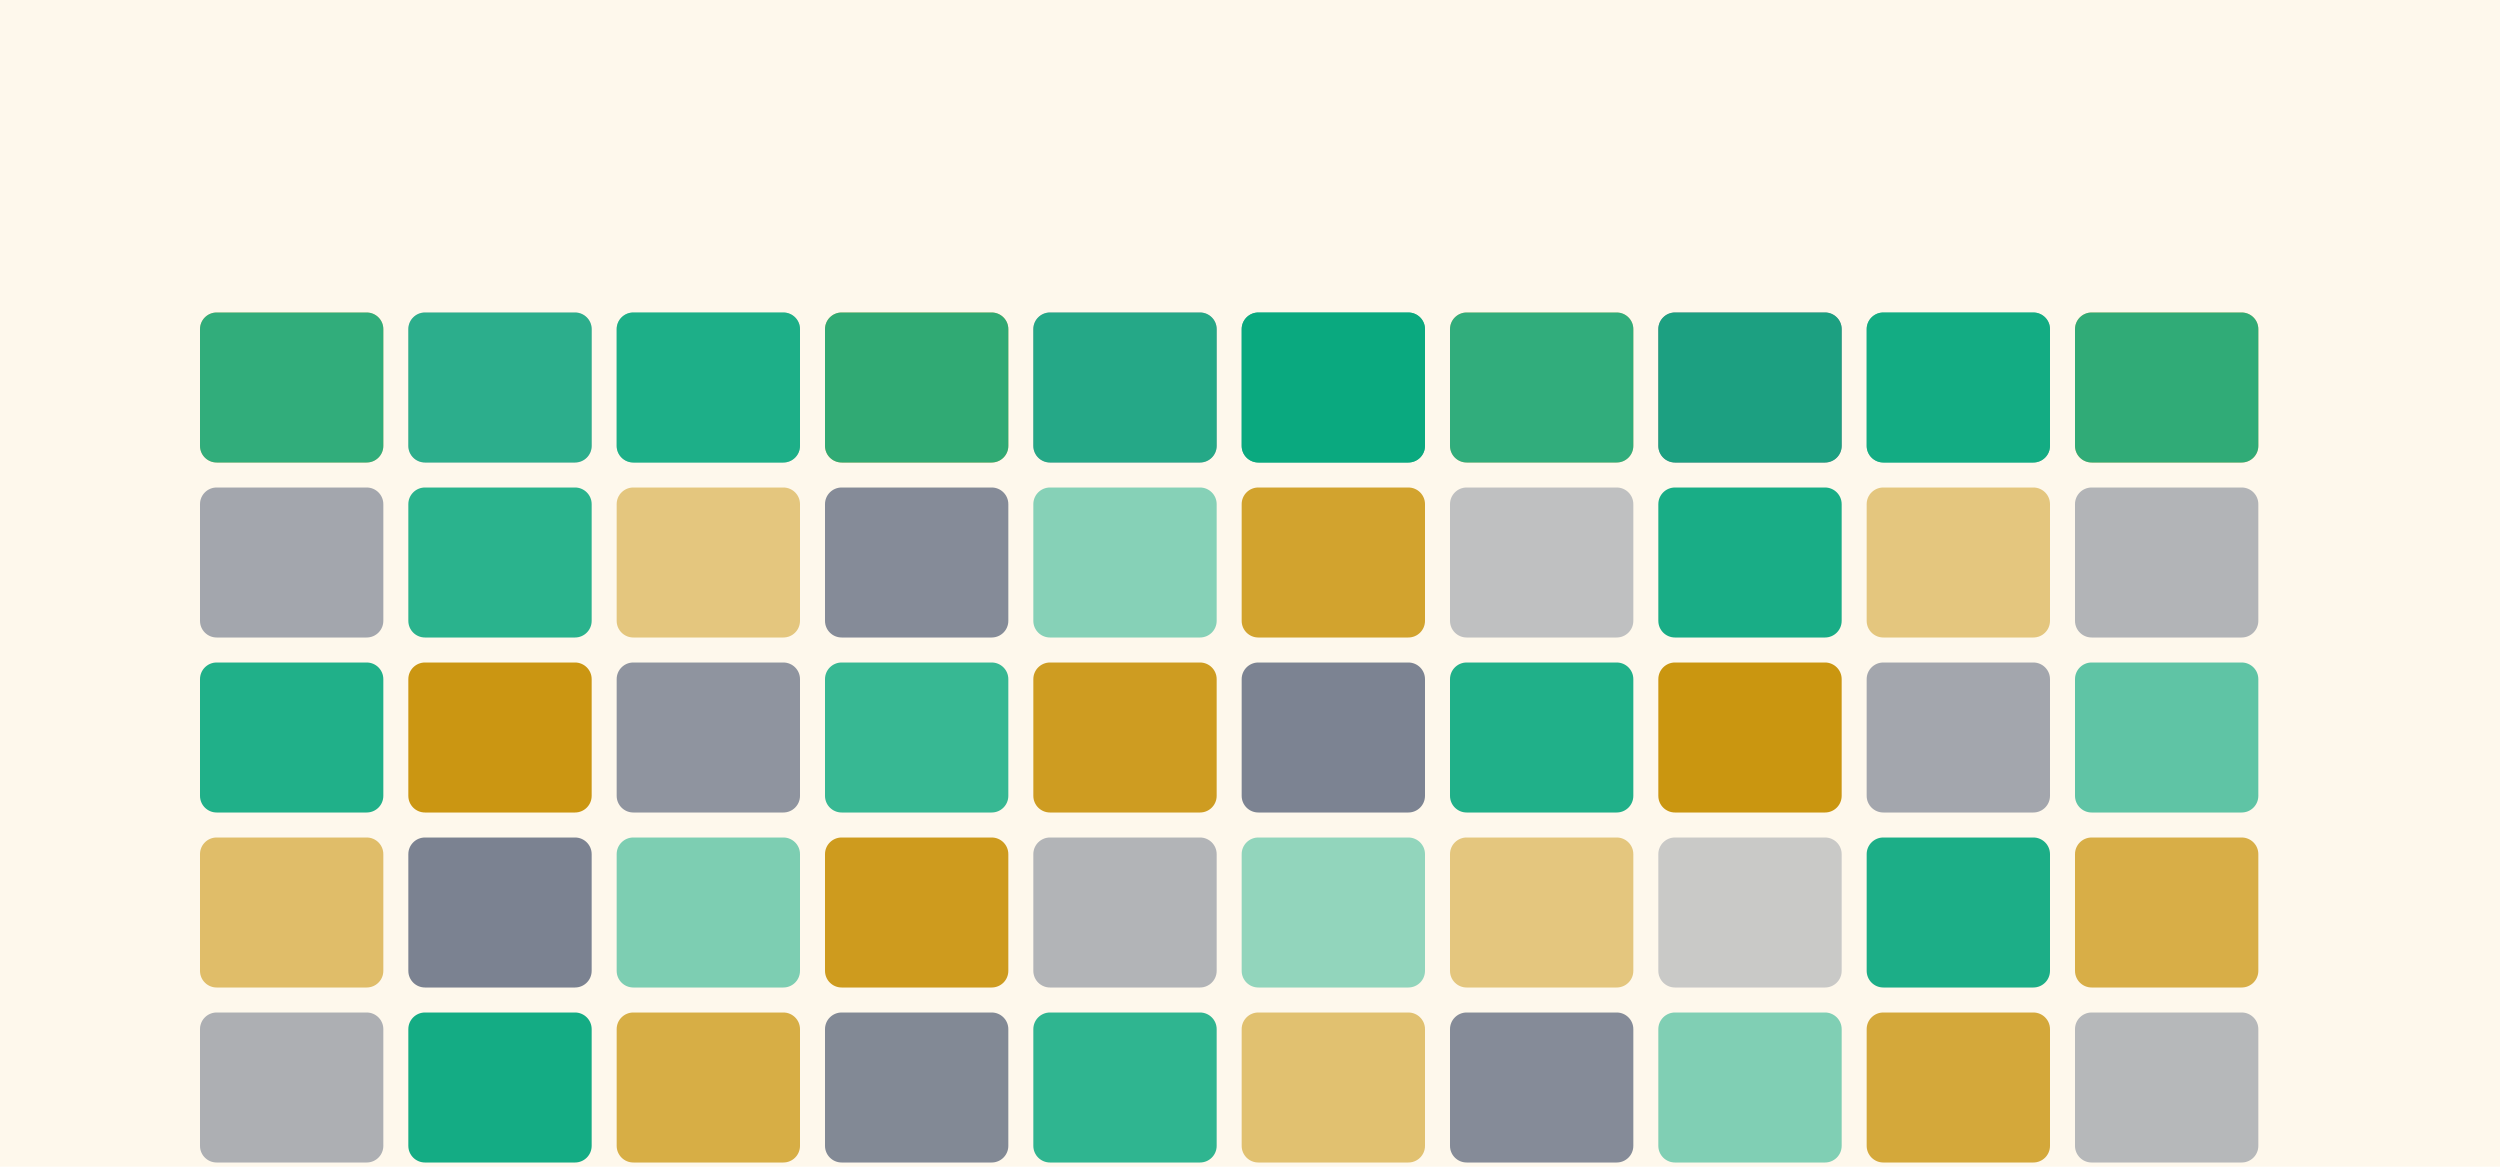
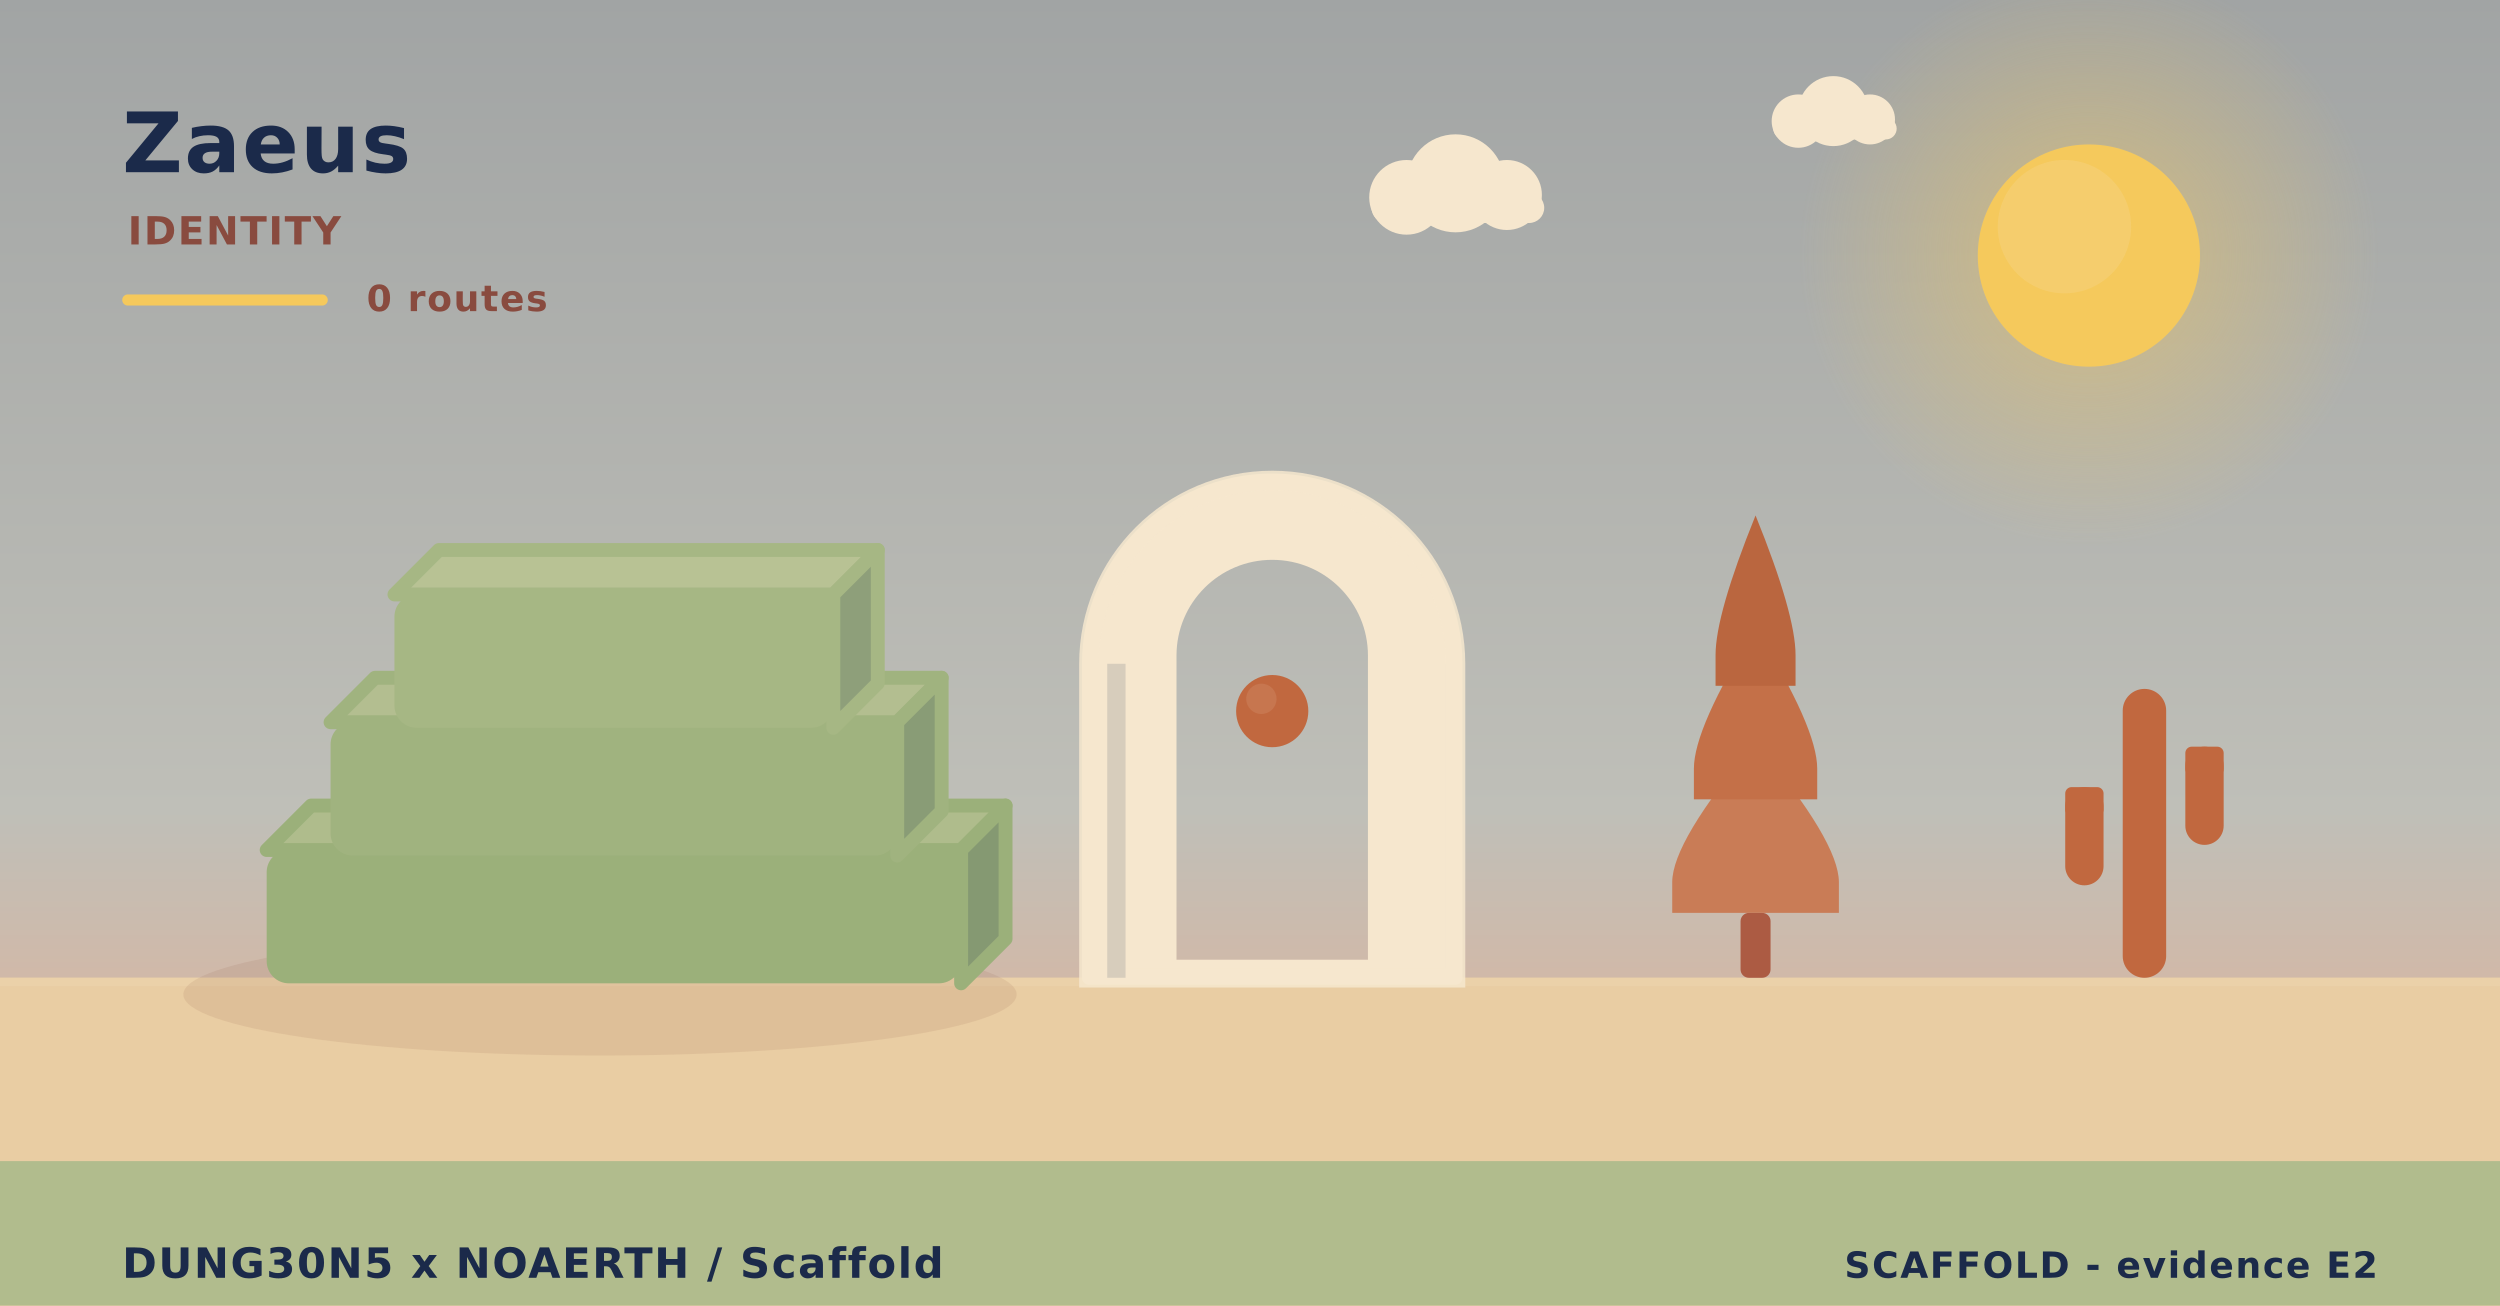
- <svg xmlns="http://www.w3.org/2000/svg" viewBox="0 0 1200 560" width="1200" height="560" role="img" aria-label="Zaeus hero">
-   <rect width="1200" height="560" fill="#fef8ec" />
-   <defs>
-     <linearGradient id="gh" x1="0" y1="0" x2="1" y2="1">
-       <stop offset="0%" stop-color="#c78f02" />
-       <stop offset="100%" stop-color="#6e7788" />
-     </linearGradient>
-   </defs>
-   <rect x="96.00" y="150.00" width="88.00" height="72.00" rx="8.00" fill="#c78f02" opacity="0.52" />
-   <rect x="196.00" y="150.00" width="88.00" height="72.00" rx="8.00" fill="#6e7788" opacity="0.36" />
-   <rect x="296.00" y="150.00" width="88.00" height="72.00" rx="8.00" fill="#05a77d" opacity="0.52" />
-   <rect x="396.00" y="150.00" width="88.00" height="72.00" rx="8.00" fill="#c78f02" opacity="0.66" />
-   <rect x="496.00" y="150.00" width="88.00" height="72.00" rx="8.00" fill="#6e7788" opacity="0.61" />
-   <rect x="596.00" y="150.00" width="88.00" height="72.00" rx="8.00" fill="#05a77d" opacity="0.90" />
-   <rect x="696.00" y="150.00" width="88.00" height="72.00" rx="8.00" fill="#c78f02" opacity="0.50" />
-   <rect x="796.00" y="150.00" width="88.00" height="72.00" rx="8.00" fill="#6e7788" opacity="0.93" />
-   <rect x="896.00" y="150.00" width="88.00" height="72.00" rx="8.00" fill="#05a77d" opacity="0.73" />
-   <rect x="996.00" y="150.00" width="88.00" height="72.00" rx="8.00" fill="#c78f02" opacity="0.60" />
-   <rect x="96.00" y="234.00" width="88.00" height="72.00" rx="8.00" fill="#6e7788" opacity="0.63" />
-   <rect x="196.00" y="234.00" width="88.00" height="72.00" rx="8.00" fill="#05a77d" opacity="0.85" />
-   <rect x="296.00" y="234.00" width="88.00" height="72.00" rx="8.00" fill="#c78f02" opacity="0.47" />
-   <rect x="396.00" y="234.00" width="88.00" height="72.00" rx="8.00" fill="#6e7788" opacity="0.84" />
-   <rect x="496.00" y="234.00" width="88.00" height="72.00" rx="8.00" fill="#05a77d" opacity="0.48" />
-   <rect x="596.00" y="234.00" width="88.00" height="72.00" rx="8.00" fill="#c78f02" opacity="0.81" />
-   <rect x="696.00" y="234.00" width="88.00" height="72.00" rx="8.00" fill="#6e7788" opacity="0.43" />
-   <rect x="796.00" y="234.00" width="88.00" height="72.00" rx="8.00" fill="#05a77d" opacity="0.92" />
-   <rect x="896.00" y="234.00" width="88.00" height="72.00" rx="8.00" fill="#c78f02" opacity="0.47" />
-   <rect x="996.00" y="234.00" width="88.00" height="72.00" rx="8.00" fill="#6e7788" opacity="0.53" />
-   <rect x="96.00" y="318.00" width="88.00" height="72.00" rx="8.00" fill="#05a77d" opacity="0.89" />
-   <rect x="196.00" y="318.00" width="88.00" height="72.00" rx="8.00" fill="#c78f02" opacity="0.93" />
-   <rect x="296.00" y="318.00" width="88.00" height="72.00" rx="8.00" fill="#6e7788" opacity="0.77" />
-   <rect x="396.00" y="318.00" width="88.00" height="72.00" rx="8.00" fill="#05a77d" opacity="0.80" />
-   <rect x="496.00" y="318.00" width="88.00" height="72.00" rx="8.00" fill="#c78f02" opacity="0.87" />
-   <rect x="596.00" y="318.00" width="88.00" height="72.00" rx="8.00" fill="#6e7788" opacity="0.90" />
-   <rect x="696.00" y="318.00" width="88.00" height="72.00" rx="8.00" fill="#05a77d" opacity="0.89" />
-   <rect x="796.00" y="318.00" width="88.00" height="72.00" rx="8.00" fill="#c78f02" opacity="0.94" />
-   <rect x="896.00" y="318.00" width="88.00" height="72.00" rx="8.00" fill="#6e7788" opacity="0.63" />
-   <rect x="996.00" y="318.00" width="88.00" height="72.00" rx="8.00" fill="#05a77d" opacity="0.64" />
-   <rect x="96.00" y="402.00" width="88.00" height="72.00" rx="8.00" fill="#c78f02" opacity="0.56" />
-   <rect x="196.00" y="402.00" width="88.00" height="72.00" rx="8.00" fill="#6e7788" opacity="0.91" />
-   <rect x="296.00" y="402.00" width="88.00" height="72.00" rx="8.00" fill="#05a77d" opacity="0.52" />
-   <rect x="396.00" y="402.00" width="88.00" height="72.00" rx="8.00" fill="#c78f02" opacity="0.88" />
-   <rect x="496.00" y="402.00" width="88.00" height="72.00" rx="8.00" fill="#6e7788" opacity="0.53" />
-   <rect x="596.00" y="402.00" width="88.00" height="72.00" rx="8.00" fill="#05a77d" opacity="0.43" />
-   <rect x="696.00" y="402.00" width="88.00" height="72.00" rx="8.00" fill="#c78f02" opacity="0.47" />
-   <rect x="796.00" y="402.00" width="88.00" height="72.00" rx="8.00" fill="#6e7788" opacity="0.37" />
-   <rect x="896.00" y="402.00" width="88.00" height="72.00" rx="8.00" fill="#05a77d" opacity="0.91" />
-   <rect x="996.00" y="402.00" width="88.00" height="72.00" rx="8.00" fill="#c78f02" opacity="0.70" />
-   <rect x="96.00" y="486.00" width="88.00" height="72.00" rx="8.00" fill="#6e7788" opacity="0.57" />
-   <rect x="196.00" y="486.00" width="88.00" height="72.00" rx="8.00" fill="#05a77d" opacity="0.94" />
-   <rect x="296.00" y="486.00" width="88.00" height="72.00" rx="8.00" fill="#c78f02" opacity="0.71" />
-   <rect x="396.00" y="486.00" width="88.00" height="72.00" rx="8.00" fill="#6e7788" opacity="0.86" />
-   <rect x="496.00" y="486.00" width="88.00" height="72.00" rx="8.00" fill="#05a77d" opacity="0.83" />
-   <rect x="596.00" y="486.00" width="88.00" height="72.00" rx="8.00" fill="#c78f02" opacity="0.53" />
-   <rect x="696.00" y="486.00" width="88.00" height="72.00" rx="8.00" fill="#6e7788" opacity="0.84" />
-   <rect x="796.00" y="486.00" width="88.00" height="72.00" rx="8.00" fill="#05a77d" opacity="0.51" />
-   <rect x="896.00" y="486.00" width="88.00" height="72.00" rx="8.00" fill="#c78f02" opacity="0.76" />
-   <rect x="996.00" y="486.00" width="88.00" height="72.00" rx="8.00" fill="#6e7788" opacity="0.50" />
+ <svg xmlns="http://www.w3.org/2000/svg" width="900" height="470" viewBox="0 0 900 470" role="img" aria-label="Zaeus - identity">
+   <linearGradient id="skyh" x1="0" y1="0" x2="0" y2="1">
+     <stop offset="0" stop-color="#a1a4a4" />
+     <stop offset="0.62" stop-color="#bfbfb8" />
+     <stop offset="1" stop-color="#f3ad8a" />
+   </linearGradient>
+   <rect width="900" height="470" fill="url(#skyh)" />
+   <radialGradient id="sunh">
+     <stop offset="0.35" stop-color="#f5c95c" stop-opacity="0.34" />
+     <stop offset="1" stop-color="#f5c95c" stop-opacity="0" />
+   </radialGradient>
+   <circle cx="752" cy="92" r="104" fill="url(#sunh)" />
+   <circle cx="752" cy="92" r="40" fill="#f5c95c" />
+   <circle cx="743.2" cy="81.6" r="24" fill="#f5d27e" opacity="0.5" />
  <g>
-     <rect x="96.00" y="150.00" width="88.00" height="72.00" rx="8.00" fill="#05a77d" opacity="0.80" />
-     <animate attributeName="opacity" values="0.25;1.0;0.25" dur="9.933s" begin="5.82s" repeatCount="indefinite" />
+     <circle cx="524" cy="66" r="17.64" fill="#f6e7ce" />
+     <circle cx="506.36" cy="71.04" r="13.44" fill="#f6e7ce" />
+     <circle cx="542.48" cy="70.2" r="12.6" fill="#f6e7ce" />
+     <rect x="493.76" y="69.36" width="62.16" height="10.92" rx="5.46" fill="#f6e7ce" />
+     <animateTransform attributeName="transform" type="translate" values="0 0;24 0;0 0" dur="36s" begin="0s" repeatCount="indefinite" />
  </g>
  <g>
-     <rect x="196.00" y="150.00" width="88.00" height="72.00" rx="8.00" fill="#05a77d" opacity="0.80" />
-     <animate attributeName="opacity" values="0.25;1.0;0.25" dur="9.933s" begin="6.14s" repeatCount="indefinite" />
+     <circle cx="660" cy="40" r="12.6" fill="#f6e7ce" />
+     <circle cx="647.4" cy="43.6" r="9.6" fill="#f6e7ce" />
+     <circle cx="673.2" cy="43" r="9" fill="#f6e7ce" />
+     <rect x="638.4" y="42.4" width="44.4" height="7.8" rx="3.9" fill="#f6e7ce" />
+     <animateTransform attributeName="transform" type="translate" values="0 0;-18 0;0 0" dur="46s" begin="3s" repeatCount="indefinite" />
+   </g>
+   <rect x="0" y="352" width="900" height="118" fill="#e9cda3" />
+   <rect x="0" y="352" width="900" height="3" fill="#ebd1a9" />
+   <text x="44" y="62" font-family="Verdana,DejaVu Sans,sans-serif" font-size="30" font-weight="700" letter-spacing="0.6" fill="#1b2a4a" text-anchor="start">Zaeus</text>
+   <text x="46" y="88" font-family="Verdana,DejaVu Sans,sans-serif" font-size="14" font-weight="700" letter-spacing="0.6" fill="#894b3f" text-anchor="start">IDENTITY</text>
+   <rect x="44" y="106" width="74" height="4" rx="2" fill="#f5c95c" />
+   <text x="132" y="112" font-family="Verdana,DejaVu Sans,sans-serif" font-size="13" font-weight="700" letter-spacing="0.6" fill="#894b3f" text-anchor="start">0 routes</text>
+   <ellipse cx="216" cy="358" rx="150" ry="22" fill="rgba(138,90,68,0.11)" />
+   <g>
+     <path d="M96,306 L346,306 L362,290 L112,290 Z" fill="#afbc8c" stroke="#9bb07a" stroke-width="5" stroke-linejoin="round" />
+     <path d="M346,306 L362,290 L362,338 L346,354 Z" fill="#859972" stroke="#9bb07a" stroke-width="5" stroke-linejoin="round" />
+     <rect x="96" y="306" width="250" height="48" rx="8" fill="#9bb07a" />
+     <animateTransform attributeName="transform" type="translate" values="0 10;0 0" dur="0.9s" begin="0s" fill="freeze" />
  </g>
  <g>
-     <rect x="296.00" y="150.00" width="88.00" height="72.00" rx="8.00" fill="#05a77d" opacity="0.80" />
-     <animate attributeName="opacity" values="0.25;1.0;0.25" dur="9.933s" begin="6.46s" repeatCount="indefinite" />
+     <path d="M119,260 L323,260 L339,244 L135,244 Z" fill="#b3be90" stroke="#a0b37f" stroke-width="5" stroke-linejoin="round" />
+     <path d="M323,260 L339,244 L339,292 L323,308 Z" fill="#899c76" stroke="#a0b37f" stroke-width="5" stroke-linejoin="round" />
+     <rect x="119" y="260" width="204" height="48" rx="8" fill="#a0b37f" />
+     <animateTransform attributeName="transform" type="translate" values="0 10;0 0" dur="0.9s" begin="0.28s" fill="freeze" />
  </g>
  <g>
-     <rect x="396.00" y="150.00" width="88.00" height="72.00" rx="8.00" fill="#05a77d" opacity="0.80" />
-     <animate attributeName="opacity" values="0.25;1.0;0.25" dur="9.933s" begin="6.78s" repeatCount="indefinite" />
+     <path d="M142,214 L300,214 L316,198 L158,198 Z" fill="#b8c294" stroke="#a6b784" stroke-width="5" stroke-linejoin="round" />
+     <path d="M300,214 L316,198 L316,246 L300,262 Z" fill="#8e9f7a" stroke="#a6b784" stroke-width="5" stroke-linejoin="round" />
+     <rect x="142" y="214" width="158" height="48" rx="8" fill="#a6b784" />
+     <animateTransform attributeName="transform" type="translate" values="0 10;0 0" dur="0.9s" begin="0.56s" fill="freeze" />
  </g>
+   <path d="M392,352 L392,238.96 A66,66 0 0 1 524,238.96 L524,352 Z M421.04,348 L421.04,236 A36.96,36.96 0 0 1 494.96,236 L494.96,348 Z" fill="#f6e7ce" fill-rule="evenodd" stroke="#f6e7ce" stroke-width="5" stroke-linejoin="round" />
+   <path d="M392,352 L392,238.96 A66,66 0 0 1 524,238.96 L524,352 Z" fill="none" stroke="#f6e7ce" stroke-width="7" stroke-linecap="round" opacity="0.85" />
+   <rect x="398.6" y="238.96" width="6.6" height="113.04" fill="#d7cdbc" />
  <g>
-     <rect x="496.00" y="150.00" width="88.00" height="72.00" rx="8.00" fill="#05a77d" opacity="0.80" />
-     <animate attributeName="opacity" values="0.25;1.0;0.25" dur="9.933s" begin="7.1s" repeatCount="indefinite" />
+     <circle cx="458" cy="256" r="13" fill="#c1683f" />
+     <circle cx="454.1" cy="251.58" r="5.46" fill="#cc815c" opacity="0.55" />
+     <animate attributeName="opacity" values="0.78;1;0.78" dur="5.2s" begin="0s" repeatCount="indefinite" />
  </g>
-   <g>
-     <rect x="596.00" y="150.00" width="88.00" height="72.00" rx="8.00" fill="#05a77d" opacity="0.80" />
-     <animate attributeName="opacity" values="0.25;1.0;0.25" dur="9.933s" begin="7.42s" repeatCount="indefinite" />
-   </g>
-   <g>
-     <rect x="696.00" y="150.00" width="88.00" height="72.00" rx="8.00" fill="#05a77d" opacity="0.80" />
-     <animate attributeName="opacity" values="0.25;1.0;0.25" dur="9.933s" begin="7.74s" repeatCount="indefinite" />
-   </g>
-   <g>
-     <rect x="796.00" y="150.00" width="88.00" height="72.00" rx="8.00" fill="#05a77d" opacity="0.80" />
-     <animate attributeName="opacity" values="0.25;1.0;0.25" dur="9.933s" begin="8.06s" repeatCount="indefinite" />
-   </g>
-   <g>
-     <rect x="896.00" y="150.00" width="88.00" height="72.00" rx="8.00" fill="#05a77d" opacity="0.80" />
-     <animate attributeName="opacity" values="0.25;1.0;0.25" dur="9.933s" begin="8.38s" repeatCount="indefinite" />
-   </g>
-   <g>
-     <rect x="996.00" y="150.00" width="88.00" height="72.00" rx="8.00" fill="#05a77d" opacity="0.80" />
-     <animate attributeName="opacity" values="0.25;1.0;0.25" dur="9.933s" begin="8.7s" repeatCount="indefinite" />
-   </g>
+   <rect x="626.6" y="328.64" width="10.8" height="23.36" rx="3" fill="#ac5b43" />
+   <path d="M632,267.32 Q602,302.89 602,317.6 Q602,328.64 602,328.64 L662,328.64 Q662,328.64 662,317.6 Q662,302.89 632,267.32 Z" fill="#c97c56" />
+   <path d="M632,226.44 Q609.8,262.01 609.8,276.72 Q609.8,287.76 609.8,287.76 L654.2,287.76 Q654.2,287.76 654.2,276.72 Q654.2,262.01 632,226.44 Z" fill="#c47048" />
+   <path d="M632,185.56 Q617.6,221.13 617.6,235.84 Q617.6,246.88 617.6,246.88 L646.4,246.88 Q646.4,246.88 646.4,235.84 Q646.4,221.13 632,185.56 Z" fill="#ba663f" />
+   <rect x="764.18" y="248" width="15.64" height="104" rx="7.82" fill="#c1683f" />
+   <rect x="743.48" y="283.36" width="13.8" height="35.36" rx="6.9" fill="#c1683f" />
+   <rect x="743.48" y="283.36" width="13.8" height="10.4" rx="2.3" fill="#c1683f" />
+   <rect x="786.72" y="268.8" width="13.8" height="35.36" rx="6.9" fill="#c1683f" />
+   <rect x="786.72" y="268.8" width="13.8" height="10.4" rx="2.3" fill="#c1683f" />
+   <rect x="0" y="418" width="900" height="52" rx="0" fill="#adbb8b" opacity="0.94" />
+   <text x="44" y="460" font-family="Verdana,DejaVu Sans,sans-serif" font-size="15" font-weight="700" letter-spacing="0.6" fill="#1b2a4a" text-anchor="start">DUNG30N5 x NOAERTH  /  Scaffold</text>
+   <text x="856" y="460" font-family="Verdana,DejaVu Sans,sans-serif" font-size="13" font-weight="700" letter-spacing="0.6" fill="#1b2a4a" text-anchor="end">SCAFFOLD  -  evidence E2</text>
</svg>
